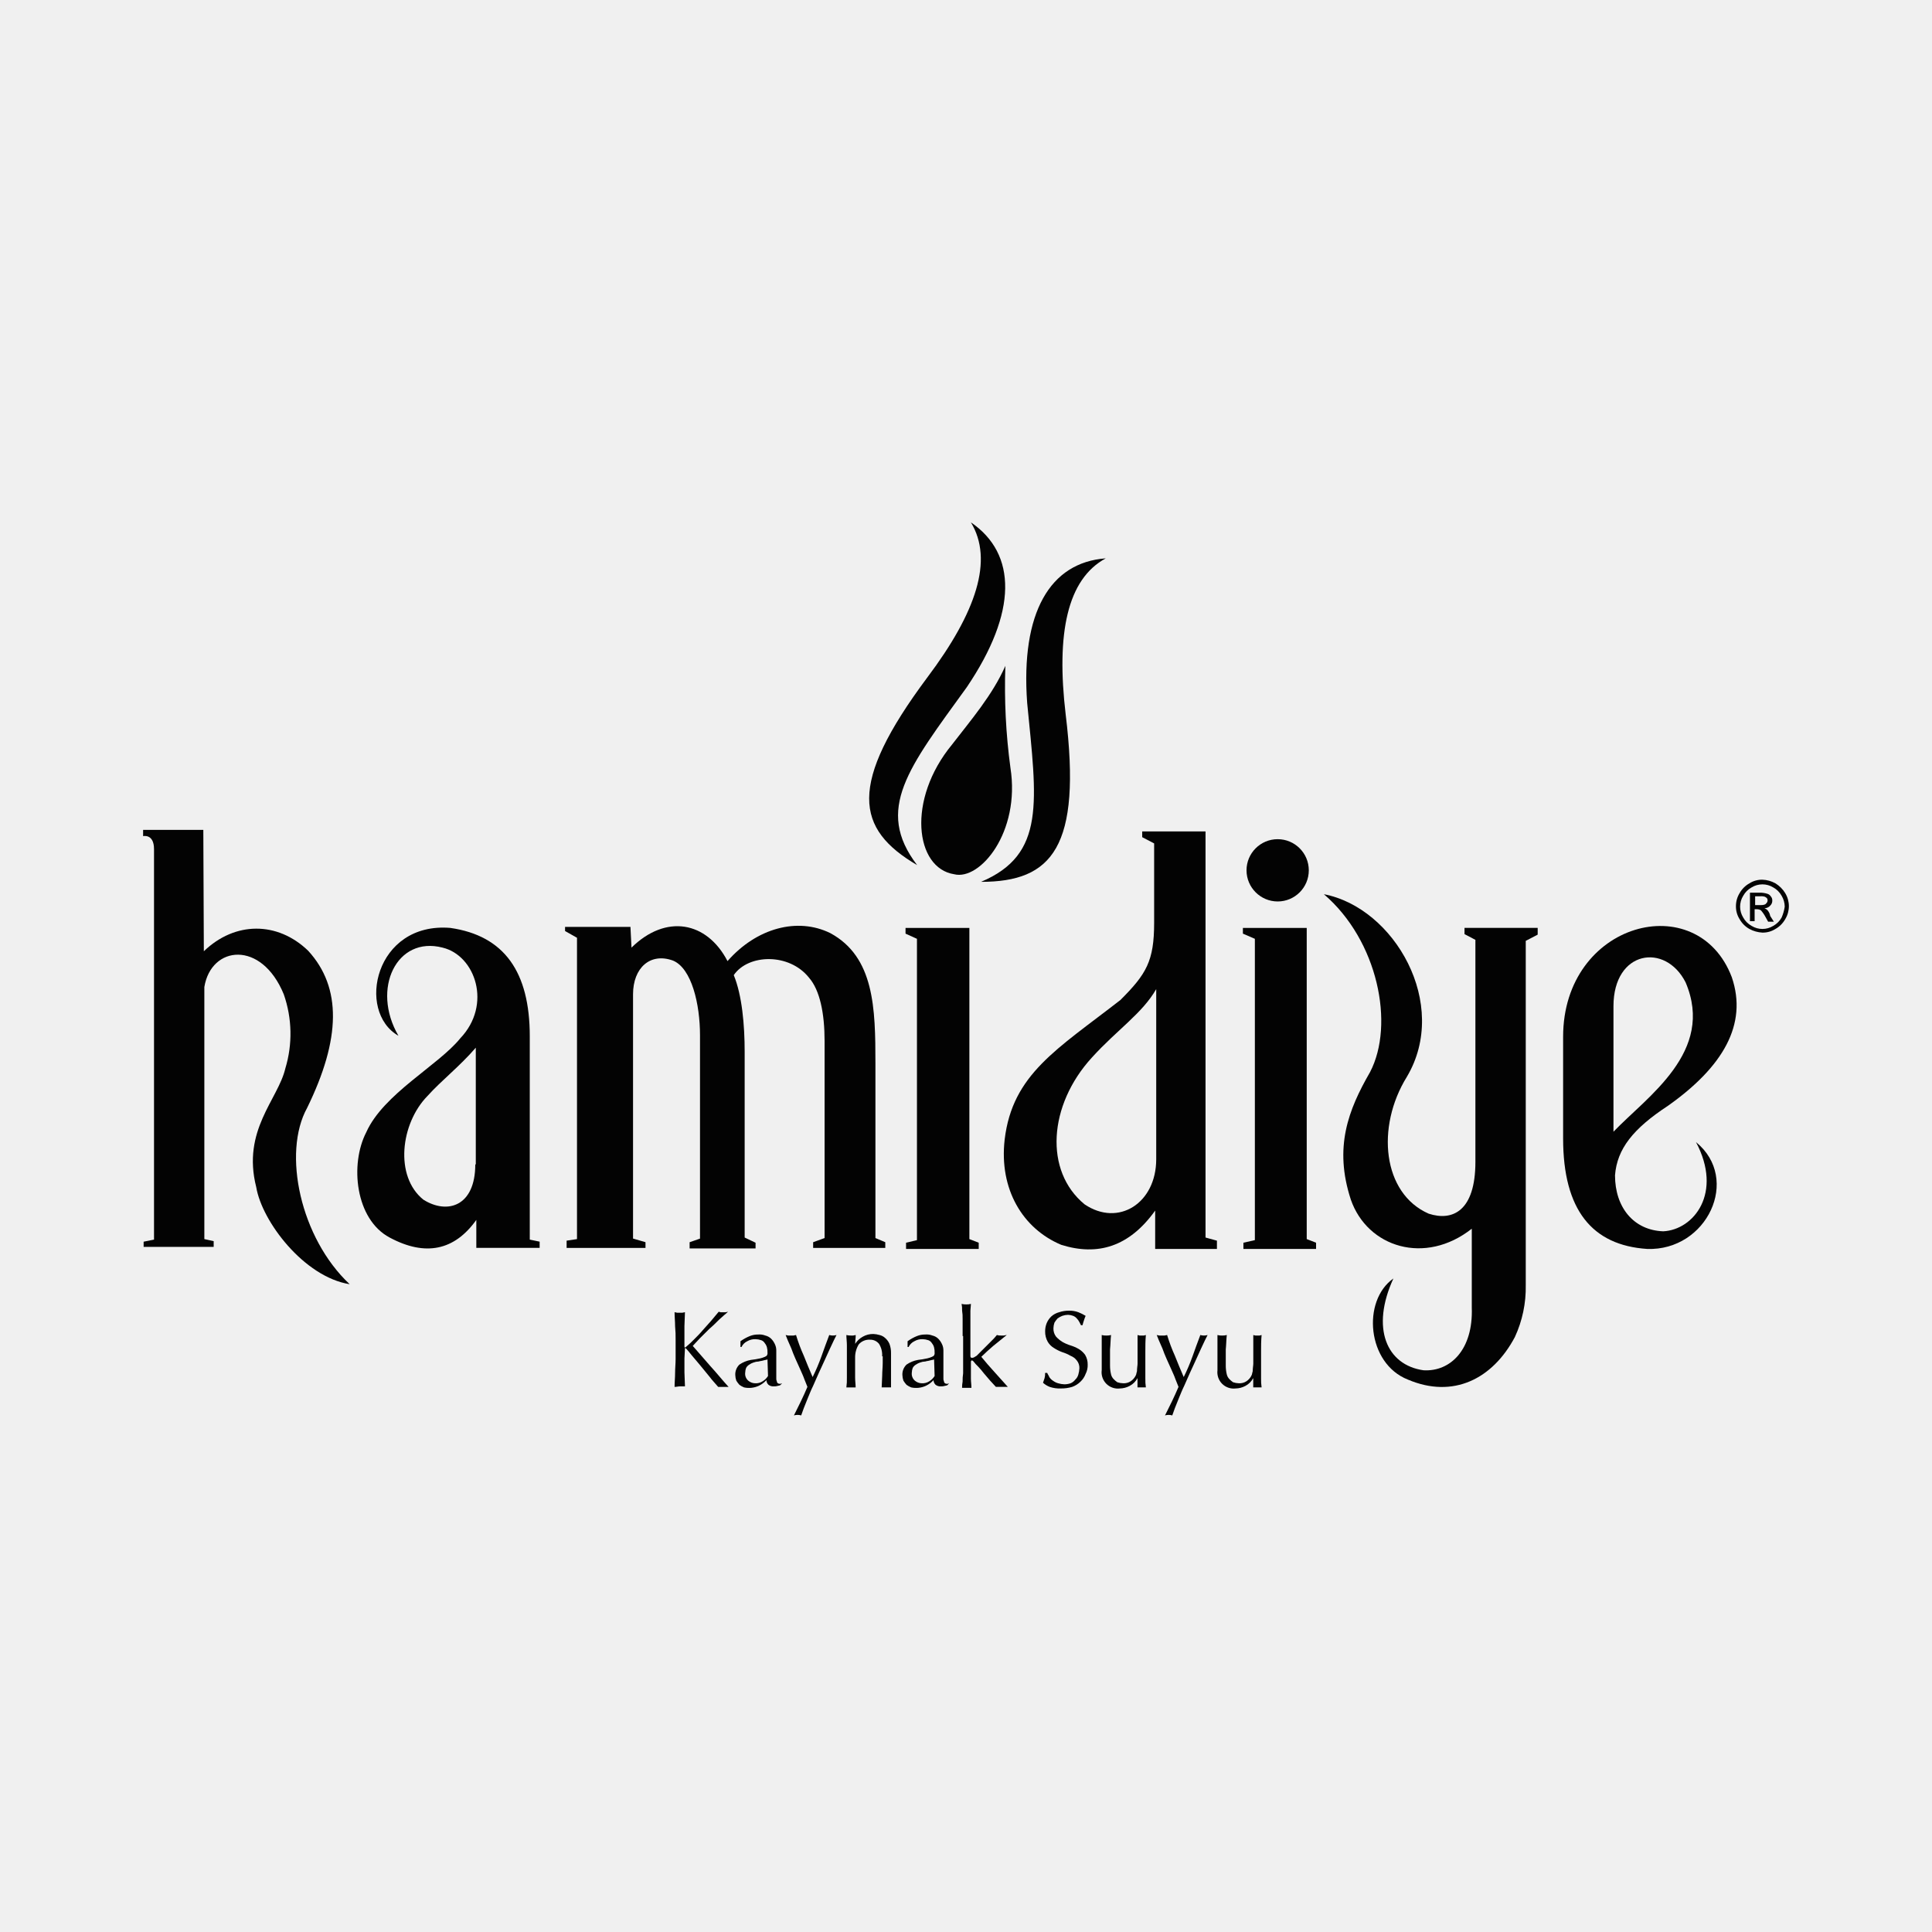
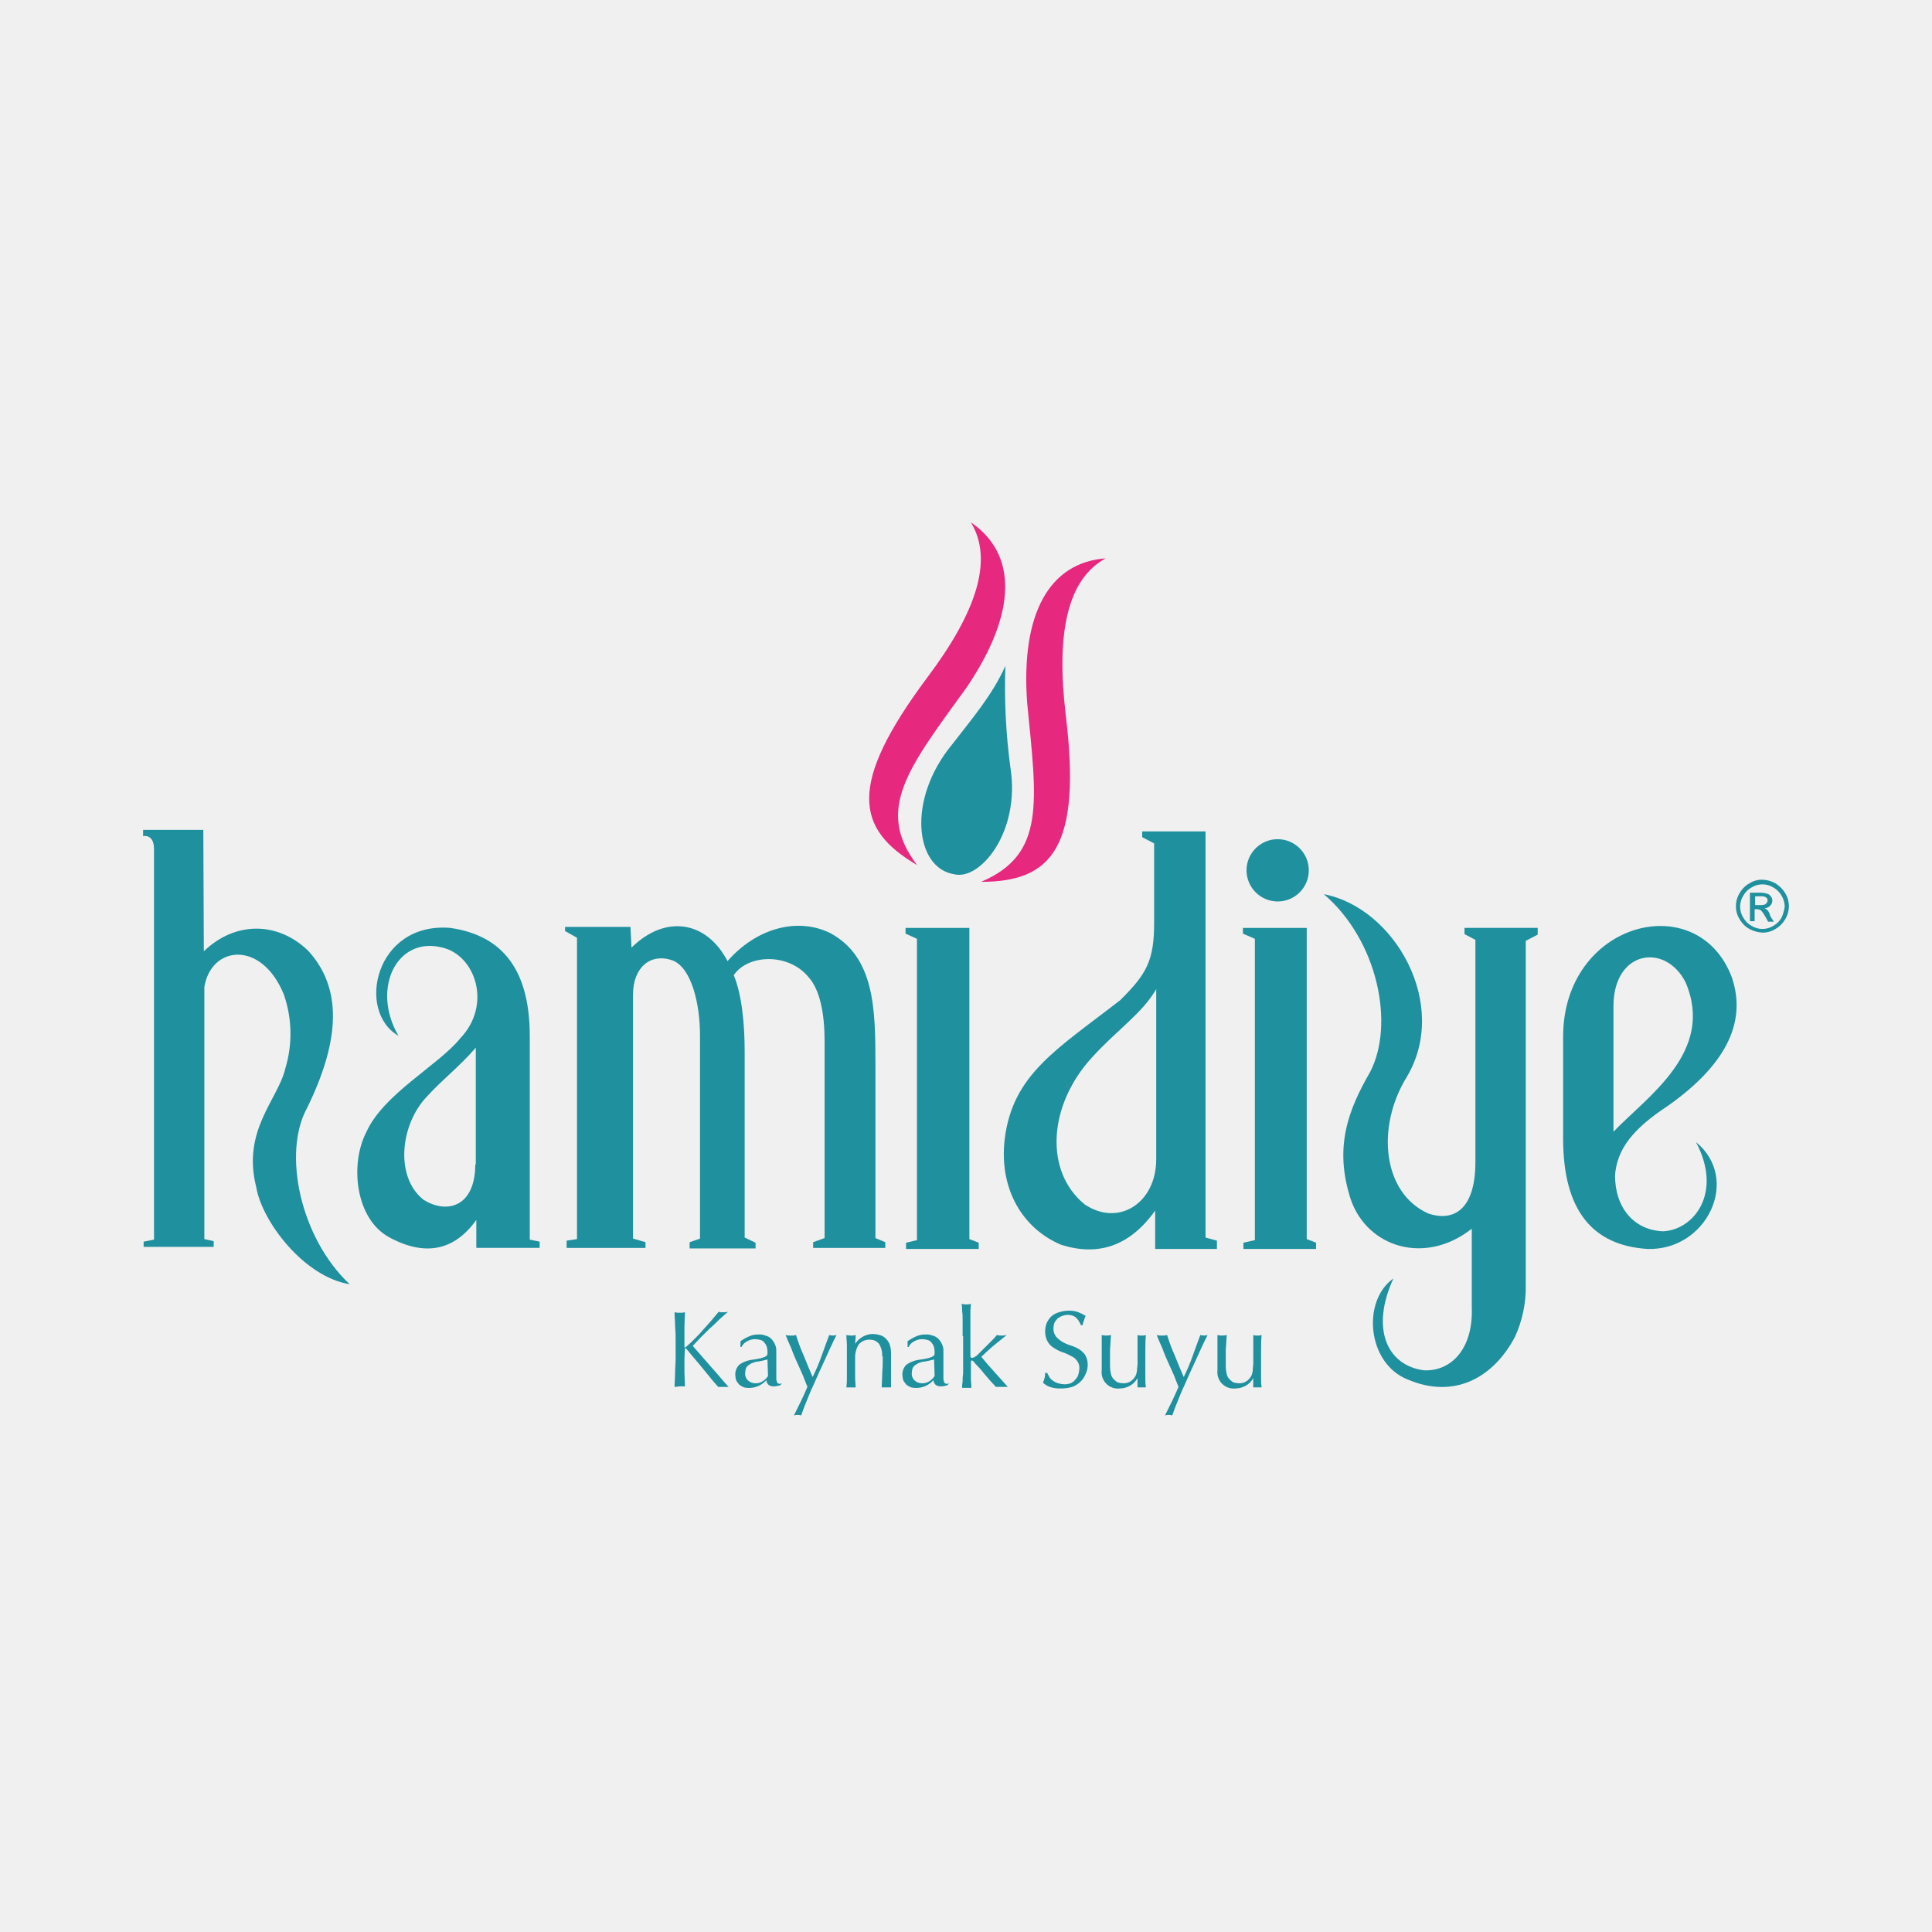
<svg xmlns="http://www.w3.org/2000/svg" width="270" height="270" viewBox="0 0 270 270">
  <g transform="translate(-1272 -1167)">
    <g transform="translate(1272 1167)" fill="#fff" stroke="#707070" stroke-width="1" opacity="0">
      <rect width="270" height="270" stroke="none" />
      <rect x="0.5" y="0.5" width="269" height="269" fill="none" />
    </g>
    <g transform="translate(-339.594 -75.911)">
-       <path d="M207,161.628V156.7a2.239,2.239,0,0,0,.653.072,2.5,2.5,0,0,0,.653-.072c-.073.58-.073,1.3-.145,2.029v2.247a5.2,5.2,0,0,0,.145,1.232,1.4,1.4,0,0,0,.363.652,3.155,3.155,0,0,0,.508.435,2.61,2.61,0,0,0,.8.145,1.75,1.75,0,0,0,1.088-.29,2.057,2.057,0,0,0,.653-.725,1.029,1.029,0,0,0,.145-.435,1.074,1.074,0,0,0,.073-.507c0-.217.072-.507.072-.8V156.7l.29.072h.58l.29-.072c-.073.8-.073,1.595-.073,2.319v3.7a7.874,7.874,0,0,0,.073,1.3H212v-1.3a2.616,2.616,0,0,1-1.088,1.087,3,3,0,0,1-1.378.362A2.283,2.283,0,0,1,207,161.628Z" transform="translate(1574.736 1272.784)" fill="#030303" />
-       <path d="M198.346,163.948l-.435-1.087c-.145-.435-.363-.87-.58-1.377l-.653-1.45c-.218-.507-.435-1.015-.58-1.45l-.508-1.16-.29-.725.363.072h.725l.363-.072a23.55,23.55,0,0,0,1.088,2.9c.363.942.8,1.957,1.233,2.972a26.789,26.789,0,0,0,1.233-2.9c.363-1.015.725-2.029,1.088-2.972a1.814,1.814,0,0,0,1.015,0l-.363.725-.58,1.232-.725,1.594-.8,1.739-.8,1.812c-.29.58-.508,1.16-.725,1.667l-.58,1.45c-.145.435-.29.8-.363,1.015a1.815,1.815,0,0,0-1.015,0c.653-1.3,1.306-2.609,1.886-3.986Z" transform="translate(1577.949 1272.784)" fill="#030303" />
-       <path d="M184.7,161.628V156.7a2.239,2.239,0,0,0,.653.072,2.5,2.5,0,0,0,.653-.072c-.073.58-.073,1.3-.145,2.029v2.247a5.2,5.2,0,0,0,.145,1.232,1.4,1.4,0,0,0,.363.652,3.152,3.152,0,0,0,.508.435,2.609,2.609,0,0,0,.8.145,1.749,1.749,0,0,0,1.088-.29,2.057,2.057,0,0,0,.653-.725,1.03,1.03,0,0,0,.145-.435,1.074,1.074,0,0,0,.073-.507c0-.217.073-.507.073-.8V156.7l.29.072h.58l.29-.072c-.073.8-.073,1.595-.073,2.319v3.7a7.872,7.872,0,0,0,.073,1.3H189.7v-1.3a2.616,2.616,0,0,1-1.088,1.087,3,3,0,0,1-1.378.362,2.283,2.283,0,0,1-2.539-2.537Z" transform="translate(1580.861 1272.784)" fill="#030303" />
-       <path d="M173.98,160.7c.073.217.218.362.29.58a1.693,1.693,0,0,0,.508.507,2.271,2.271,0,0,0,.725.362,3.645,3.645,0,0,0,.87.145,2.708,2.708,0,0,0,.87-.145,1.58,1.58,0,0,0,.653-.507,1.5,1.5,0,0,0,.435-.725,3.638,3.638,0,0,0,.145-.87,1.63,1.63,0,0,0-.363-1.087,1.98,1.98,0,0,0-.87-.652,5.613,5.613,0,0,0-1.161-.507,5.782,5.782,0,0,1-1.16-.58,2.5,2.5,0,0,1-.87-.87,2.853,2.853,0,0,1-.363-1.45,3,3,0,0,1,.218-1.16,2.757,2.757,0,0,1,.653-.942,2.616,2.616,0,0,1,1.088-.58,4.225,4.225,0,0,1,1.378-.217,3.515,3.515,0,0,1,1.306.217,6.629,6.629,0,0,1,1.016.507,4.993,4.993,0,0,0-.218.58c-.073.217-.145.435-.218.725h-.218l-.218-.435a2.2,2.2,0,0,0-.363-.507,1.3,1.3,0,0,0-.508-.362,2.146,2.146,0,0,0-.725-.145,2.608,2.608,0,0,0-.8.145,2.939,2.939,0,0,0-.653.362,4.026,4.026,0,0,0-.435.58,2.606,2.606,0,0,0-.145.8,1.843,1.843,0,0,0,.363,1.16,4.21,4.21,0,0,0,.87.725,5.62,5.62,0,0,0,1.161.507,5.616,5.616,0,0,1,1.161.507,3.092,3.092,0,0,1,.87.8,2.576,2.576,0,0,1,.363,1.377,2.653,2.653,0,0,1-.29,1.3,2.867,2.867,0,0,1-.725,1.087,3.16,3.16,0,0,1-1.161.725,5.31,5.31,0,0,1-1.6.217,4.24,4.24,0,0,1-1.523-.217,2.982,2.982,0,0,1-.943-.58l.218-.652a2.234,2.234,0,0,0,.073-.725h.29Z" transform="translate(1583.965 1274.077)" fill="#030303" />
-       <path d="M157.845,155.194V152.8a6.225,6.225,0,0,0-.073-1.16,3.828,3.828,0,0,0-.072-.942,2.5,2.5,0,0,0,.653.073,2.237,2.237,0,0,0,.653-.073l-.073.942v6.306c0,.217.073.29.218.29a.549.549,0,0,0,.29-.072l.363-.217.435-.435.725-.725.87-.87a8.689,8.689,0,0,0,.8-.87,1.6,1.6,0,0,0,.58.072h.363c.145,0,.29-.072.435-.072-.653.507-1.233,1.015-1.886,1.522-.58.507-1.161,1.015-1.668,1.522.58.725,1.16,1.377,1.813,2.1s1.233,1.377,1.886,2.1h-1.668l-.8-.87-.87-1.015a10.849,10.849,0,0,0-.8-.942,5.29,5.29,0,0,1-.653-.725c-.145-.145-.218-.145-.218-.145-.073,0-.145.072-.145.217v2.319c0,.435.073.87.073,1.3h-1.306a4.154,4.154,0,0,1,.073-.87,6.628,6.628,0,0,1,.073-1.16v-5.218Z" transform="translate(1588.277 1274.435)" fill="#030303" />
-       <path d="M152.755,163.485h-.145a.544.544,0,0,1-.363-.072.377.377,0,0,1-.145-.29.653.653,0,0,1-.073-.362v-3.914a2.006,2.006,0,0,0-.218-.942,2.6,2.6,0,0,0-.508-.725,1.73,1.73,0,0,0-.8-.435,2.308,2.308,0,0,0-1.015-.145,3.009,3.009,0,0,0-1.161.217,6.15,6.15,0,0,0-1.306.725v.8h.145a1.7,1.7,0,0,1,.8-.8,2.13,2.13,0,0,1,1.161-.29,2.61,2.61,0,0,1,.8.145.975.975,0,0,1,.508.435,1.456,1.456,0,0,1,.29.58,2.461,2.461,0,0,1,.073.725.543.543,0,0,1-.073.362c0,.072-.145.145-.29.217a3.381,3.381,0,0,1-.653.217,11.932,11.932,0,0,1-1.306.217,4.071,4.071,0,0,0-1.6.652,1.9,1.9,0,0,0-.58,1.45,2.605,2.605,0,0,0,.145.8,4.018,4.018,0,0,0,.435.58,2.94,2.94,0,0,0,.653.362,3.264,3.264,0,0,0,2.031-.217,3.474,3.474,0,0,0,1.088-.8.918.918,0,0,0,.29.652,1.083,1.083,0,0,0,.725.217,1.6,1.6,0,0,0,.58-.072,1.031,1.031,0,0,0,.435-.145v-.217C152.828,163.413,152.828,163.485,152.755,163.485ZM150.8,162.4a2.3,2.3,0,0,1-.725.725,1.749,1.749,0,0,1-1.088.29,1.529,1.529,0,0,1-.943-.362,1.272,1.272,0,0,1-.435-1.087,2.143,2.143,0,0,1,.145-.725,1.232,1.232,0,0,1,.435-.435,2.173,2.173,0,0,1,.58-.29,2.145,2.145,0,0,1,.725-.145c.218-.073.435-.073.653-.145s.435-.072.58-.145Z" transform="translate(1591.408 1272.811)" fill="#030303" />
-       <path d="M140.5,159.617a2.932,2.932,0,0,0-.435-1.739,1.55,1.55,0,0,0-1.233-.58,1.927,1.927,0,0,0-1.6.652,3.425,3.425,0,0,0-.508,1.884v2.754c0,.507.072.942.072,1.377H135.5a8.314,8.314,0,0,0,.073-1.377v-4.494c0-.507-.073-1.015-.073-1.45a2.5,2.5,0,0,0,.653.072h.29l.363-.072c0,.435-.072.8-.072,1.232a2.907,2.907,0,0,1,1.088-1.015,2.859,2.859,0,0,1,1.451-.362,3.641,3.641,0,0,1,.87.145,1.729,1.729,0,0,1,.8.435,2.272,2.272,0,0,1,.58.8,3.508,3.508,0,0,1,.218,1.3v4.784h-1.306l.073-1.667c0-.58.072-1.16.072-1.739v-.942Z" transform="translate(1594.375 1272.839)" fill="#030303" />
-       <path d="M126.846,163.948l-.435-1.087c-.145-.435-.363-.87-.58-1.377l-.653-1.45c-.218-.507-.435-1.015-.58-1.45l-.508-1.16-.29-.725.363.072h.725l.363-.072a23.552,23.552,0,0,0,1.088,2.9c.363.942.8,1.957,1.233,2.972a26.786,26.786,0,0,0,1.233-2.9c.363-1.015.725-2.029,1.088-2.972a1.814,1.814,0,0,0,1.015,0l-.363.725-.58,1.232-.725,1.594-.8,1.739-.8,1.812c-.29.58-.508,1.16-.725,1.667l-.58,1.45c-.145.435-.29.8-.363,1.015a1.815,1.815,0,0,0-1.015,0c.653-1.3,1.306-2.609,1.886-3.986Z" transform="translate(1597.589 1272.784)" fill="#030303" />
-       <path d="M120.555,163.485h-.145a.544.544,0,0,1-.363-.072.376.376,0,0,1-.145-.29.653.653,0,0,1-.073-.362v-3.914a2.006,2.006,0,0,0-.218-.942,2.6,2.6,0,0,0-.508-.725,1.73,1.73,0,0,0-.8-.435,2.308,2.308,0,0,0-1.015-.145,3.009,3.009,0,0,0-1.16.217,6.148,6.148,0,0,0-1.306.725v.8h.145a1.7,1.7,0,0,1,.8-.8,2.13,2.13,0,0,1,1.161-.29,2.611,2.611,0,0,1,.8.145.975.975,0,0,1,.508.435,1.457,1.457,0,0,1,.29.58,2.464,2.464,0,0,1,.073.725.543.543,0,0,1-.073.362c0,.072-.145.145-.29.217a3.382,3.382,0,0,1-.653.217,11.933,11.933,0,0,1-1.306.217,4.071,4.071,0,0,0-1.6.652,1.9,1.9,0,0,0-.58,1.45,2.605,2.605,0,0,0,.145.8,4.021,4.021,0,0,0,.435.58,2.942,2.942,0,0,0,.653.362,3.265,3.265,0,0,0,2.031-.217,3.474,3.474,0,0,0,1.088-.8.918.918,0,0,0,.29.652,1.083,1.083,0,0,0,.725.217,1.6,1.6,0,0,0,.58-.072,1.031,1.031,0,0,0,.435-.145v-.217C120.7,163.413,120.628,163.485,120.555,163.485ZM118.67,162.4a2.3,2.3,0,0,1-.725.725,1.749,1.749,0,0,1-1.088.29,1.528,1.528,0,0,1-.943-.362,1.271,1.271,0,0,1-.435-1.087,2.143,2.143,0,0,1,.145-.725,1.232,1.232,0,0,1,.435-.435,2.173,2.173,0,0,1,.58-.29,2.146,2.146,0,0,1,.725-.145c.218-.073.435-.073.653-.145s.435-.072.58-.145Z" transform="translate(1600.253 1272.811)" fill="#030303" />
-       <path d="M102.4,162.709c0-.652.073-1.3.073-1.957s.073-1.3.073-1.957v-2.609a17.642,17.642,0,0,0-.073-1.957c0-.652-.073-1.3-.073-1.957l.363.072h.725l.363-.072-.073,1.957v2.827c0,.072,0,.145.073.145s.145-.073.218-.145a13.905,13.905,0,0,0,1.088-1.015c.363-.362.8-.8,1.161-1.232s.8-.87,1.161-1.3l1.088-1.3.29.072h.653l.363-.072c-.363.29-.725.652-1.233,1.087-.435.435-.87.87-1.378,1.3l-1.306,1.3c-.435.435-.725.8-1.015,1.087.8.942,1.668,1.884,2.466,2.827.87.942,1.668,1.957,2.539,2.9h-1.451c-.363-.435-.8-.87-1.233-1.45-.435-.507-.87-1.087-1.306-1.595s-.8-.942-1.161-1.377-.58-.725-.725-.87c-.073-.072-.145-.145-.218-.145l-.073,1.45v1.957l.073,1.957h-.725c-.218,0-.435.072-.725.072Z" transform="translate(1603.467 1274.022)" fill="#030303" />
+       <path d="M207,161.628V156.7a2.239,2.239,0,0,0,.653.072,2.5,2.5,0,0,0,.653-.072c-.073.58-.073,1.3-.145,2.029v2.247a5.2,5.2,0,0,0,.145,1.232,1.4,1.4,0,0,0,.363.652,3.155,3.155,0,0,0,.508.435,2.61,2.61,0,0,0,.8.145,1.75,1.75,0,0,0,1.088-.29,2.057,2.057,0,0,0,.653-.725,1.029,1.029,0,0,0,.145-.435,1.074,1.074,0,0,0,.073-.507c0-.217.072-.507.072-.8V156.7l.29.072h.58l.29-.072c-.073.8-.073,1.595-.073,2.319v3.7a7.874,7.874,0,0,0,.073,1.3H212v-1.3a2.616,2.616,0,0,1-1.088,1.087,3,3,0,0,1-1.378.362A2.283,2.283,0,0,1,207,161.628Z" transform="translate(1574.736 1272.784)" fill="#1f909e" />
+       <path d="M198.346,163.948l-.435-1.087c-.145-.435-.363-.87-.58-1.377l-.653-1.45c-.218-.507-.435-1.015-.58-1.45l-.508-1.16-.29-.725.363.072h.725l.363-.072a23.55,23.55,0,0,0,1.088,2.9c.363.942.8,1.957,1.233,2.972a26.789,26.789,0,0,0,1.233-2.9c.363-1.015.725-2.029,1.088-2.972a1.814,1.814,0,0,0,1.015,0l-.363.725-.58,1.232-.725,1.594-.8,1.739-.8,1.812c-.29.58-.508,1.16-.725,1.667l-.58,1.45c-.145.435-.29.8-.363,1.015a1.815,1.815,0,0,0-1.015,0c.653-1.3,1.306-2.609,1.886-3.986Z" transform="translate(1577.949 1272.784)" fill="#1f909e" />
+       <path d="M184.7,161.628V156.7a2.239,2.239,0,0,0,.653.072,2.5,2.5,0,0,0,.653-.072c-.073.58-.073,1.3-.145,2.029v2.247a5.2,5.2,0,0,0,.145,1.232,1.4,1.4,0,0,0,.363.652,3.152,3.152,0,0,0,.508.435,2.609,2.609,0,0,0,.8.145,1.749,1.749,0,0,0,1.088-.29,2.057,2.057,0,0,0,.653-.725,1.03,1.03,0,0,0,.145-.435,1.074,1.074,0,0,0,.073-.507c0-.217.073-.507.073-.8V156.7l.29.072h.58l.29-.072c-.073.8-.073,1.595-.073,2.319v3.7a7.872,7.872,0,0,0,.073,1.3H189.7v-1.3a2.616,2.616,0,0,1-1.088,1.087,3,3,0,0,1-1.378.362,2.283,2.283,0,0,1-2.539-2.537Z" transform="translate(1580.861 1272.784)" fill="#1f909e" />
+       <path d="M173.98,160.7c.073.217.218.362.29.58a1.693,1.693,0,0,0,.508.507,2.271,2.271,0,0,0,.725.362,3.645,3.645,0,0,0,.87.145,2.708,2.708,0,0,0,.87-.145,1.58,1.58,0,0,0,.653-.507,1.5,1.5,0,0,0,.435-.725,3.638,3.638,0,0,0,.145-.87,1.63,1.63,0,0,0-.363-1.087,1.98,1.98,0,0,0-.87-.652,5.613,5.613,0,0,0-1.161-.507,5.782,5.782,0,0,1-1.16-.58,2.5,2.5,0,0,1-.87-.87,2.853,2.853,0,0,1-.363-1.45,3,3,0,0,1,.218-1.16,2.757,2.757,0,0,1,.653-.942,2.616,2.616,0,0,1,1.088-.58,4.225,4.225,0,0,1,1.378-.217,3.515,3.515,0,0,1,1.306.217,6.629,6.629,0,0,1,1.016.507,4.993,4.993,0,0,0-.218.58c-.073.217-.145.435-.218.725h-.218l-.218-.435a2.2,2.2,0,0,0-.363-.507,1.3,1.3,0,0,0-.508-.362,2.146,2.146,0,0,0-.725-.145,2.608,2.608,0,0,0-.8.145,2.939,2.939,0,0,0-.653.362,4.026,4.026,0,0,0-.435.58,2.606,2.606,0,0,0-.145.8,1.843,1.843,0,0,0,.363,1.16,4.21,4.21,0,0,0,.87.725,5.62,5.62,0,0,0,1.161.507,5.616,5.616,0,0,1,1.161.507,3.092,3.092,0,0,1,.87.8,2.576,2.576,0,0,1,.363,1.377,2.653,2.653,0,0,1-.29,1.3,2.867,2.867,0,0,1-.725,1.087,3.16,3.16,0,0,1-1.161.725,5.31,5.31,0,0,1-1.6.217,4.24,4.24,0,0,1-1.523-.217,2.982,2.982,0,0,1-.943-.58l.218-.652a2.234,2.234,0,0,0,.073-.725h.29Z" transform="translate(1583.965 1274.077)" fill="#1f909e" />
+       <path d="M157.845,155.194V152.8a6.225,6.225,0,0,0-.073-1.16,3.828,3.828,0,0,0-.072-.942,2.5,2.5,0,0,0,.653.073,2.237,2.237,0,0,0,.653-.073l-.073.942v6.306c0,.217.073.29.218.29a.549.549,0,0,0,.29-.072l.363-.217.435-.435.725-.725.87-.87a8.689,8.689,0,0,0,.8-.87,1.6,1.6,0,0,0,.58.072h.363c.145,0,.29-.072.435-.072-.653.507-1.233,1.015-1.886,1.522-.58.507-1.161,1.015-1.668,1.522.58.725,1.16,1.377,1.813,2.1s1.233,1.377,1.886,2.1h-1.668l-.8-.87-.87-1.015a10.849,10.849,0,0,0-.8-.942,5.29,5.29,0,0,1-.653-.725c-.145-.145-.218-.145-.218-.145-.073,0-.145.072-.145.217v2.319c0,.435.073.87.073,1.3h-1.306a4.154,4.154,0,0,1,.073-.87,6.628,6.628,0,0,1,.073-1.16v-5.218Z" transform="translate(1588.277 1274.435)" fill="#1f909e" />
+       <path d="M152.755,163.485h-.145a.544.544,0,0,1-.363-.072.377.377,0,0,1-.145-.29.653.653,0,0,1-.073-.362v-3.914a2.006,2.006,0,0,0-.218-.942,2.6,2.6,0,0,0-.508-.725,1.73,1.73,0,0,0-.8-.435,2.308,2.308,0,0,0-1.015-.145,3.009,3.009,0,0,0-1.161.217,6.15,6.15,0,0,0-1.306.725v.8h.145a1.7,1.7,0,0,1,.8-.8,2.13,2.13,0,0,1,1.161-.29,2.61,2.61,0,0,1,.8.145.975.975,0,0,1,.508.435,1.456,1.456,0,0,1,.29.58,2.461,2.461,0,0,1,.073.725.543.543,0,0,1-.073.362c0,.072-.145.145-.29.217a3.381,3.381,0,0,1-.653.217,11.932,11.932,0,0,1-1.306.217,4.071,4.071,0,0,0-1.6.652,1.9,1.9,0,0,0-.58,1.45,2.605,2.605,0,0,0,.145.8,4.018,4.018,0,0,0,.435.58,2.94,2.94,0,0,0,.653.362,3.264,3.264,0,0,0,2.031-.217,3.474,3.474,0,0,0,1.088-.8.918.918,0,0,0,.29.652,1.083,1.083,0,0,0,.725.217,1.6,1.6,0,0,0,.58-.072,1.031,1.031,0,0,0,.435-.145v-.217C152.828,163.413,152.828,163.485,152.755,163.485ZM150.8,162.4a2.3,2.3,0,0,1-.725.725,1.749,1.749,0,0,1-1.088.29,1.529,1.529,0,0,1-.943-.362,1.272,1.272,0,0,1-.435-1.087,2.143,2.143,0,0,1,.145-.725,1.232,1.232,0,0,1,.435-.435,2.173,2.173,0,0,1,.58-.29,2.145,2.145,0,0,1,.725-.145c.218-.073.435-.073.653-.145s.435-.072.58-.145Z" transform="translate(1591.408 1272.811)" fill="#1f909e" />
+       <path d="M140.5,159.617a2.932,2.932,0,0,0-.435-1.739,1.55,1.55,0,0,0-1.233-.58,1.927,1.927,0,0,0-1.6.652,3.425,3.425,0,0,0-.508,1.884v2.754c0,.507.072.942.072,1.377H135.5a8.314,8.314,0,0,0,.073-1.377v-4.494c0-.507-.073-1.015-.073-1.45a2.5,2.5,0,0,0,.653.072h.29l.363-.072c0,.435-.072.8-.072,1.232a2.907,2.907,0,0,1,1.088-1.015,2.859,2.859,0,0,1,1.451-.362,3.641,3.641,0,0,1,.87.145,1.729,1.729,0,0,1,.8.435,2.272,2.272,0,0,1,.58.8,3.508,3.508,0,0,1,.218,1.3v4.784h-1.306l.073-1.667c0-.58.072-1.16.072-1.739v-.942Z" transform="translate(1594.375 1272.839)" fill="#1f909e" />
+       <path d="M126.846,163.948l-.435-1.087c-.145-.435-.363-.87-.58-1.377l-.653-1.45c-.218-.507-.435-1.015-.58-1.45l-.508-1.16-.29-.725.363.072h.725l.363-.072a23.552,23.552,0,0,0,1.088,2.9c.363.942.8,1.957,1.233,2.972a26.786,26.786,0,0,0,1.233-2.9c.363-1.015.725-2.029,1.088-2.972a1.814,1.814,0,0,0,1.015,0l-.363.725-.58,1.232-.725,1.594-.8,1.739-.8,1.812c-.29.58-.508,1.16-.725,1.667l-.58,1.45c-.145.435-.29.8-.363,1.015a1.815,1.815,0,0,0-1.015,0c.653-1.3,1.306-2.609,1.886-3.986Z" transform="translate(1597.589 1272.784)" fill="#1f909e" />
+       <path d="M120.555,163.485h-.145a.544.544,0,0,1-.363-.072.376.376,0,0,1-.145-.29.653.653,0,0,1-.073-.362v-3.914a2.006,2.006,0,0,0-.218-.942,2.6,2.6,0,0,0-.508-.725,1.73,1.73,0,0,0-.8-.435,2.308,2.308,0,0,0-1.015-.145,3.009,3.009,0,0,0-1.16.217,6.148,6.148,0,0,0-1.306.725v.8h.145a1.7,1.7,0,0,1,.8-.8,2.13,2.13,0,0,1,1.161-.29,2.611,2.611,0,0,1,.8.145.975.975,0,0,1,.508.435,1.457,1.457,0,0,1,.29.58,2.464,2.464,0,0,1,.073.725.543.543,0,0,1-.073.362c0,.072-.145.145-.29.217a3.382,3.382,0,0,1-.653.217,11.933,11.933,0,0,1-1.306.217,4.071,4.071,0,0,0-1.6.652,1.9,1.9,0,0,0-.58,1.45,2.605,2.605,0,0,0,.145.8,4.021,4.021,0,0,0,.435.58,2.942,2.942,0,0,0,.653.362,3.265,3.265,0,0,0,2.031-.217,3.474,3.474,0,0,0,1.088-.8.918.918,0,0,0,.29.652,1.083,1.083,0,0,0,.725.217,1.6,1.6,0,0,0,.58-.072,1.031,1.031,0,0,0,.435-.145v-.217C120.7,163.413,120.628,163.485,120.555,163.485ZM118.67,162.4a2.3,2.3,0,0,1-.725.725,1.749,1.749,0,0,1-1.088.29,1.528,1.528,0,0,1-.943-.362,1.271,1.271,0,0,1-.435-1.087,2.143,2.143,0,0,1,.145-.725,1.232,1.232,0,0,1,.435-.435,2.173,2.173,0,0,1,.58-.29,2.146,2.146,0,0,1,.725-.145c.218-.073.435-.073.653-.145s.435-.072.58-.145Z" transform="translate(1600.253 1272.811)" fill="#1f909e" />
+       <path d="M102.4,162.709c0-.652.073-1.3.073-1.957s.073-1.3.073-1.957v-2.609a17.642,17.642,0,0,0-.073-1.957c0-.652-.073-1.3-.073-1.957l.363.072h.725l.363-.072-.073,1.957v2.827c0,.072,0,.145.073.145s.145-.073.218-.145a13.905,13.905,0,0,0,1.088-1.015c.363-.362.8-.8,1.161-1.232s.8-.87,1.161-1.3l1.088-1.3.29.072h.653l.363-.072c-.363.29-.725.652-1.233,1.087-.435.435-.87.87-1.378,1.3l-1.306,1.3c-.435.435-.725.8-1.015,1.087.8.942,1.668,1.884,2.466,2.827.87.942,1.668,1.957,2.539,2.9h-1.451c-.363-.435-.8-.87-1.233-1.45-.435-.507-.87-1.087-1.306-1.595s-.8-.942-1.161-1.377-.58-.725-.725-.87c-.073-.072-.145-.145-.218-.145l-.073,1.45v1.957l.073,1.957h-.725c-.218,0-.435.072-.725.072Z" transform="translate(1603.467 1274.022)" fill="#1f909e" />
      <g transform="translate(1854.195 1365.849)">
-         <path d="M313.791,70.784a4.17,4.17,0,0,0-1.378-1.377A4.012,4.012,0,0,0,310.6,68.9a3.276,3.276,0,0,0-1.813.507,3.592,3.592,0,0,0-1.378,1.377A3.441,3.441,0,0,0,306.9,72.6a3.27,3.27,0,0,0,.508,1.812,3.592,3.592,0,0,0,1.378,1.377,4.282,4.282,0,0,0,1.813.507,3.275,3.275,0,0,0,1.813-.507,3.591,3.591,0,0,0,1.378-1.377,3.487,3.487,0,0,0,0-3.624Zm-.508,3.406a2.974,2.974,0,0,1-1.16,1.16,2.885,2.885,0,0,1-3.046,0,2.973,2.973,0,0,1-1.16-1.16,2.878,2.878,0,0,1,0-3.044,2.973,2.973,0,0,1,1.16-1.16,2.885,2.885,0,0,1,3.046,0,2.973,2.973,0,0,1,1.16,1.16,3.042,3.042,0,0,1,.435,1.522A6.007,6.007,0,0,1,313.283,74.191Z" transform="translate(-306.9 -68.9)" fill="#030303" />
-         <path d="M311.994,73.792a1.586,1.586,0,0,0-.363-.217,1.04,1.04,0,0,0,.8-.362.93.93,0,0,0,.29-.725.822.822,0,0,0-.218-.58.839.839,0,0,0-.508-.362,3.364,3.364,0,0,0-1.015-.145H309.6v3.986h.653V73.719h.363a1.049,1.049,0,0,1,.508.145,4.728,4.728,0,0,1,.653.942l.363.652h.8l-.508-.8A1.61,1.61,0,0,0,311.994,73.792Zm-.87-.652h-.8V71.907h.725a1.611,1.611,0,0,1,.653.072,1,1,0,0,1,.29.217.568.568,0,0,1-.145.725C311.776,73.067,311.486,73.139,311.123,73.139Z" transform="translate(-307.642 -69.588)" fill="#030303" />
+         <path d="M313.791,70.784a4.17,4.17,0,0,0-1.378-1.377A4.012,4.012,0,0,0,310.6,68.9a3.276,3.276,0,0,0-1.813.507,3.592,3.592,0,0,0-1.378,1.377A3.441,3.441,0,0,0,306.9,72.6a3.27,3.27,0,0,0,.508,1.812,3.592,3.592,0,0,0,1.378,1.377,4.282,4.282,0,0,0,1.813.507,3.275,3.275,0,0,0,1.813-.507,3.591,3.591,0,0,0,1.378-1.377,3.487,3.487,0,0,0,0-3.624Zm-.508,3.406a2.974,2.974,0,0,1-1.16,1.16,2.885,2.885,0,0,1-3.046,0,2.973,2.973,0,0,1-1.16-1.16,2.878,2.878,0,0,1,0-3.044,2.973,2.973,0,0,1,1.16-1.16,2.885,2.885,0,0,1,3.046,0,2.973,2.973,0,0,1,1.16,1.16,3.042,3.042,0,0,1,.435,1.522A6.007,6.007,0,0,1,313.283,74.191Z" transform="translate(-306.9 -68.9)" fill="#1f909e" />
+         <path d="M311.994,73.792a1.586,1.586,0,0,0-.363-.217,1.04,1.04,0,0,0,.8-.362.93.93,0,0,0,.29-.725.822.822,0,0,0-.218-.58.839.839,0,0,0-.508-.362,3.364,3.364,0,0,0-1.015-.145H309.6v3.986h.653V73.719h.363a1.049,1.049,0,0,1,.508.145,4.728,4.728,0,0,1,.653.942l.363.652h.8l-.508-.8A1.61,1.61,0,0,0,311.994,73.792Zm-.87-.652h-.8V71.907h.725a1.611,1.611,0,0,1,.653.072,1,1,0,0,1,.29.217.568.568,0,0,1-.145.725C311.776,73.067,311.486,73.139,311.123,73.139Z" transform="translate(-307.642 -69.588)" fill="#1f909e" />
      </g>
-       <path d="M227.5,71.7c9.864,1.884,17.625,15.365,11.605,25.512-4.352,7.03-3.409,16.307,3.046,19.134,3.336,1.087,6.528-.362,6.528-7.248V78.078l-1.523-.8v-.87h10.227v.942l-1.668.87v48.125a16.5,16.5,0,0,1-1.523,7.248c-3.119,5.871-8.631,8.625-14.942,5.943-5.73-2.247-6.455-11.017-2.031-14.133-3.191,6.958-.943,12.1,4.207,12.828,3.772.217,6.963-2.9,6.746-8.77V118.448c-6.528,5.146-14.579,2.609-16.9-4.059-2.394-7.32-.363-12.539,2.684-17.829,3.482-6.668,1.088-18.409-6.455-24.86Z" transform="translate(1569.105 1296.178)" fill="#030303" />
-       <path d="M212.6,65.449a4.352,4.352,0,1,1,4.352,4.349,4.363,4.363,0,0,1-4.352-4.349Z" transform="translate(1573.197 1299.095)" fill="#030303" />
-       <path d="M220.821,78.2v43.486l1.306.507v.87H211.973v-.87l1.6-.362V79.722L211.9,79v-.8Z" transform="translate(1573.39 1294.389)" fill="#030303" />
-       <path d="M194.026,116.35V59.6h-8.849v.8l1.668.87V72.356c0,5.363-1.088,7.175-4.715,10.8-8.849,6.885-15.087,10.364-16.175,19.5-.8,6.958,2.539,12.466,7.906,14.713,5.077,1.594,9.5.29,13.128-4.784v5.363h8.631v-1.16Zm-6.891-10.944c0,6.161-5.295,9.495-10.009,6.306-5.658-4.639-5.077-13.843,1.015-20.511,3.554-3.914,7.036-6.161,8.994-9.567Z" transform="translate(1586.042 1299.508)" fill="#030303" />
-       <path d="M90.439,77.942l.145,2.9c4.787-4.711,10.517-3.7,13.419,1.884,4.062-4.639,9.792-6.161,14.361-3.914,6.165,3.334,6.31,10.509,6.31,18.192v24.425l1.378.58v.8H115.97v-.8l1.6-.58V93.887c0-3.841-.653-7.1-2.176-8.842-2.756-3.479-8.486-3.334-10.517-.362,1.16,2.827,1.523,6.958,1.523,10.727v25.947l1.523.725v.8H98.708v-.87l1.451-.507V93.09c0-4.349-1.16-9.35-3.772-10.437C93.2,81.493,90.8,83.668,90.8,87.364V121.5l1.741.507v.8H81.518v-1.015l1.451-.217V79.464L81.3,78.522v-.58Z" transform="translate(1609.262 1294.502)" fill="#030303" />
-       <path d="M65.373,121.743V93.331c0-8.987-3.554-14.061-11.1-15.148-10.517-.87-13.2,11.669-7.253,15.075-3.844-6.6-.218-13.988,6.165-12.321,4.57,1.087,6.963,7.973,2.466,12.684-3.046,3.769-10.735,7.755-13.128,13.118C40.2,111.233,41,118.916,45.789,121.453c5,2.682,9.067,1.812,12.113-2.464V122.9h8.849v-.87Zm-7.616-10.509c0,5.871-3.917,7.03-7.253,4.928-4.062-3.261-3.191-10.654.58-14.5,1.958-2.174,4.5-4.131,6.745-6.74v16.307Z" transform="translate(1620.258 1294.405)" fill="#030303" />
-       <path d="M8.414,59.3l.073,16.96c4.352-4.2,10.3-4.2,14.579-.072,4.715,5.146,4.57,12.321-.145,21.961-3.482,6.306-.943,18.192,5.948,24.642-6.383-1.015-12.258-8.77-13.056-13.553-2.031-7.973,3.046-12.249,4.062-16.6a16.706,16.706,0,0,0-.218-10.364c-3.119-7.61-10.155-6.813-11.1-1.015v35.224l1.306.29v.8H.073v-.725l1.451-.29V61.982C1.523,59.807,0,60.17,0,60.17V59.3Z" transform="translate(1631.594 1299.591)" fill="#030303" />
-       <path d="M292.168,108.031c3.772,7.1-.29,12.249-4.57,12.466-4.134-.145-6.746-3.334-6.746-7.828.29-3.7,2.539-6.523,7.4-9.712,7.688-5.436,11.17-11.379,8.921-17.974-4.787-12.611-23.573-7.755-23.573,8.335v14.206c0,10,4.062,14.93,11.75,15.438C293.691,123.251,298.479,113.177,292.168,108.031ZM280.636,89.042c0-7.828,7.253-8.915,10.082-3.334,4.134,9.712-5.367,15.945-10.082,20.874Z" transform="translate(1556.442 1294.491)" fill="#030303" />
+       <path d="M227.5,71.7c9.864,1.884,17.625,15.365,11.605,25.512-4.352,7.03-3.409,16.307,3.046,19.134,3.336,1.087,6.528-.362,6.528-7.248V78.078l-1.523-.8v-.87h10.227v.942l-1.668.87v48.125a16.5,16.5,0,0,1-1.523,7.248c-3.119,5.871-8.631,8.625-14.942,5.943-5.73-2.247-6.455-11.017-2.031-14.133-3.191,6.958-.943,12.1,4.207,12.828,3.772.217,6.963-2.9,6.746-8.77V118.448c-6.528,5.146-14.579,2.609-16.9-4.059-2.394-7.32-.363-12.539,2.684-17.829,3.482-6.668,1.088-18.409-6.455-24.86Z" transform="translate(1569.105 1296.178)" fill="#1f909e" />
+       <path d="M212.6,65.449a4.352,4.352,0,1,1,4.352,4.349,4.363,4.363,0,0,1-4.352-4.349Z" transform="translate(1573.197 1299.095)" fill="#1f909e" />
+       <path d="M220.821,78.2v43.486l1.306.507v.87H211.973v-.87l1.6-.362V79.722L211.9,79v-.8Z" transform="translate(1573.39 1294.389)" fill="#1f909e" />
+       <path d="M194.026,116.35V59.6h-8.849v.8l1.668.87V72.356c0,5.363-1.088,7.175-4.715,10.8-8.849,6.885-15.087,10.364-16.175,19.5-.8,6.958,2.539,12.466,7.906,14.713,5.077,1.594,9.5.29,13.128-4.784v5.363h8.631v-1.16Zm-6.891-10.944c0,6.161-5.295,9.495-10.009,6.306-5.658-4.639-5.077-13.843,1.015-20.511,3.554-3.914,7.036-6.161,8.994-9.567Z" transform="translate(1586.042 1299.508)" fill="#1f909e" />
+       <path d="M90.439,77.942l.145,2.9c4.787-4.711,10.517-3.7,13.419,1.884,4.062-4.639,9.792-6.161,14.361-3.914,6.165,3.334,6.31,10.509,6.31,18.192v24.425l1.378.58v.8H115.97v-.8l1.6-.58V93.887c0-3.841-.653-7.1-2.176-8.842-2.756-3.479-8.486-3.334-10.517-.362,1.16,2.827,1.523,6.958,1.523,10.727v25.947l1.523.725v.8H98.708v-.87l1.451-.507V93.09c0-4.349-1.16-9.35-3.772-10.437C93.2,81.493,90.8,83.668,90.8,87.364V121.5l1.741.507v.8H81.518v-1.015l1.451-.217V79.464L81.3,78.522v-.58Z" transform="translate(1609.262 1294.502)" fill="#1f909e" />
+       <path d="M65.373,121.743V93.331c0-8.987-3.554-14.061-11.1-15.148-10.517-.87-13.2,11.669-7.253,15.075-3.844-6.6-.218-13.988,6.165-12.321,4.57,1.087,6.963,7.973,2.466,12.684-3.046,3.769-10.735,7.755-13.128,13.118C40.2,111.233,41,118.916,45.789,121.453c5,2.682,9.067,1.812,12.113-2.464V122.9h8.849v-.87Zm-7.616-10.509c0,5.871-3.917,7.03-7.253,4.928-4.062-3.261-3.191-10.654.58-14.5,1.958-2.174,4.5-4.131,6.745-6.74v16.307Z" transform="translate(1620.258 1294.405)" fill="#1f909e" />
+       <path d="M8.414,59.3l.073,16.96c4.352-4.2,10.3-4.2,14.579-.072,4.715,5.146,4.57,12.321-.145,21.961-3.482,6.306-.943,18.192,5.948,24.642-6.383-1.015-12.258-8.77-13.056-13.553-2.031-7.973,3.046-12.249,4.062-16.6a16.706,16.706,0,0,0-.218-10.364c-3.119-7.61-10.155-6.813-11.1-1.015v35.224l1.306.29v.8H.073v-.725l1.451-.29V61.982C1.523,59.807,0,60.17,0,60.17V59.3Z" transform="translate(1631.594 1299.591)" fill="#1f909e" />
+       <path d="M292.168,108.031c3.772,7.1-.29,12.249-4.57,12.466-4.134-.145-6.746-3.334-6.746-7.828.29-3.7,2.539-6.523,7.4-9.712,7.688-5.436,11.17-11.379,8.921-17.974-4.787-12.611-23.573-7.755-23.573,8.335v14.206c0,10,4.062,14.93,11.75,15.438C293.691,123.251,298.479,113.177,292.168,108.031ZM280.636,89.042c0-7.828,7.253-8.915,10.082-3.334,4.134,9.712-5.367,15.945-10.082,20.874Z" transform="translate(1556.442 1294.491)" fill="#1f909e" />
      <g transform="translate(1733.061 1315.911)">
-         <path d="M153.553,0c6.448,4.393,6.519,12.542-.567,23.029-8.149,11.266-12.9,17.077-6.944,24.871-8.574-5.031-9.778-11.2,1.417-26.218,6.873-9.141,9.283-16.439,6.094-21.683Z" transform="translate(-139.337)" fill="#030303" />
-         <path d="M178.831,7.1c-5.385,2.905-6.944,10.487-5.6,21.824C175.5,47.489,171.32,52.308,161.4,52.308c9.07-3.826,7.794-11.2,6.448-25.013-.921-12.613,3.189-19.628,10.983-20.195Z" transform="translate(-145.767 -2.069)" fill="#030303" />
-         <path d="M161.366,28.3a84.236,84.236,0,0,0,.709,14.243c1.417,9-4.252,15.8-7.865,14.88-5.456-.85-6.661-10.416-.283-18.14,2.622-3.4,5.669-6.944,7.44-10.983Z" transform="translate(-142.332 -8.247)" fill="#030303" />
+         <path d="M153.553,0c6.448,4.393,6.519,12.542-.567,23.029-8.149,11.266-12.9,17.077-6.944,24.871-8.574-5.031-9.778-11.2,1.417-26.218,6.873-9.141,9.283-16.439,6.094-21.683Z" transform="translate(-139.337)" fill="#e6287f" />
+         <path d="M178.831,7.1c-5.385,2.905-6.944,10.487-5.6,21.824C175.5,47.489,171.32,52.308,161.4,52.308c9.07-3.826,7.794-11.2,6.448-25.013-.921-12.613,3.189-19.628,10.983-20.195Z" transform="translate(-145.767 -2.069)" fill="#e6287f" />
+         <path d="M161.366,28.3a84.236,84.236,0,0,0,.709,14.243c1.417,9-4.252,15.8-7.865,14.88-5.456-.85-6.661-10.416-.283-18.14,2.622-3.4,5.669-6.944,7.44-10.983Z" transform="translate(-142.332 -8.247)" fill="#1f909e" />
      </g>
-       <path d="M155.821,78.2v43.486l1.306.507v.87H146.973v-.87l1.523-.362V79.722L146.9,79v-.8Z" transform="translate(1591.244 1294.389)" fill="#030303" />
+       <path d="M155.821,78.2v43.486l1.306.507v.87H146.973v-.87l1.523-.362V79.722L146.9,79v-.8Z" transform="translate(1591.244 1294.389)" fill="#1f909e" />
    </g>
  </g>
</svg>
